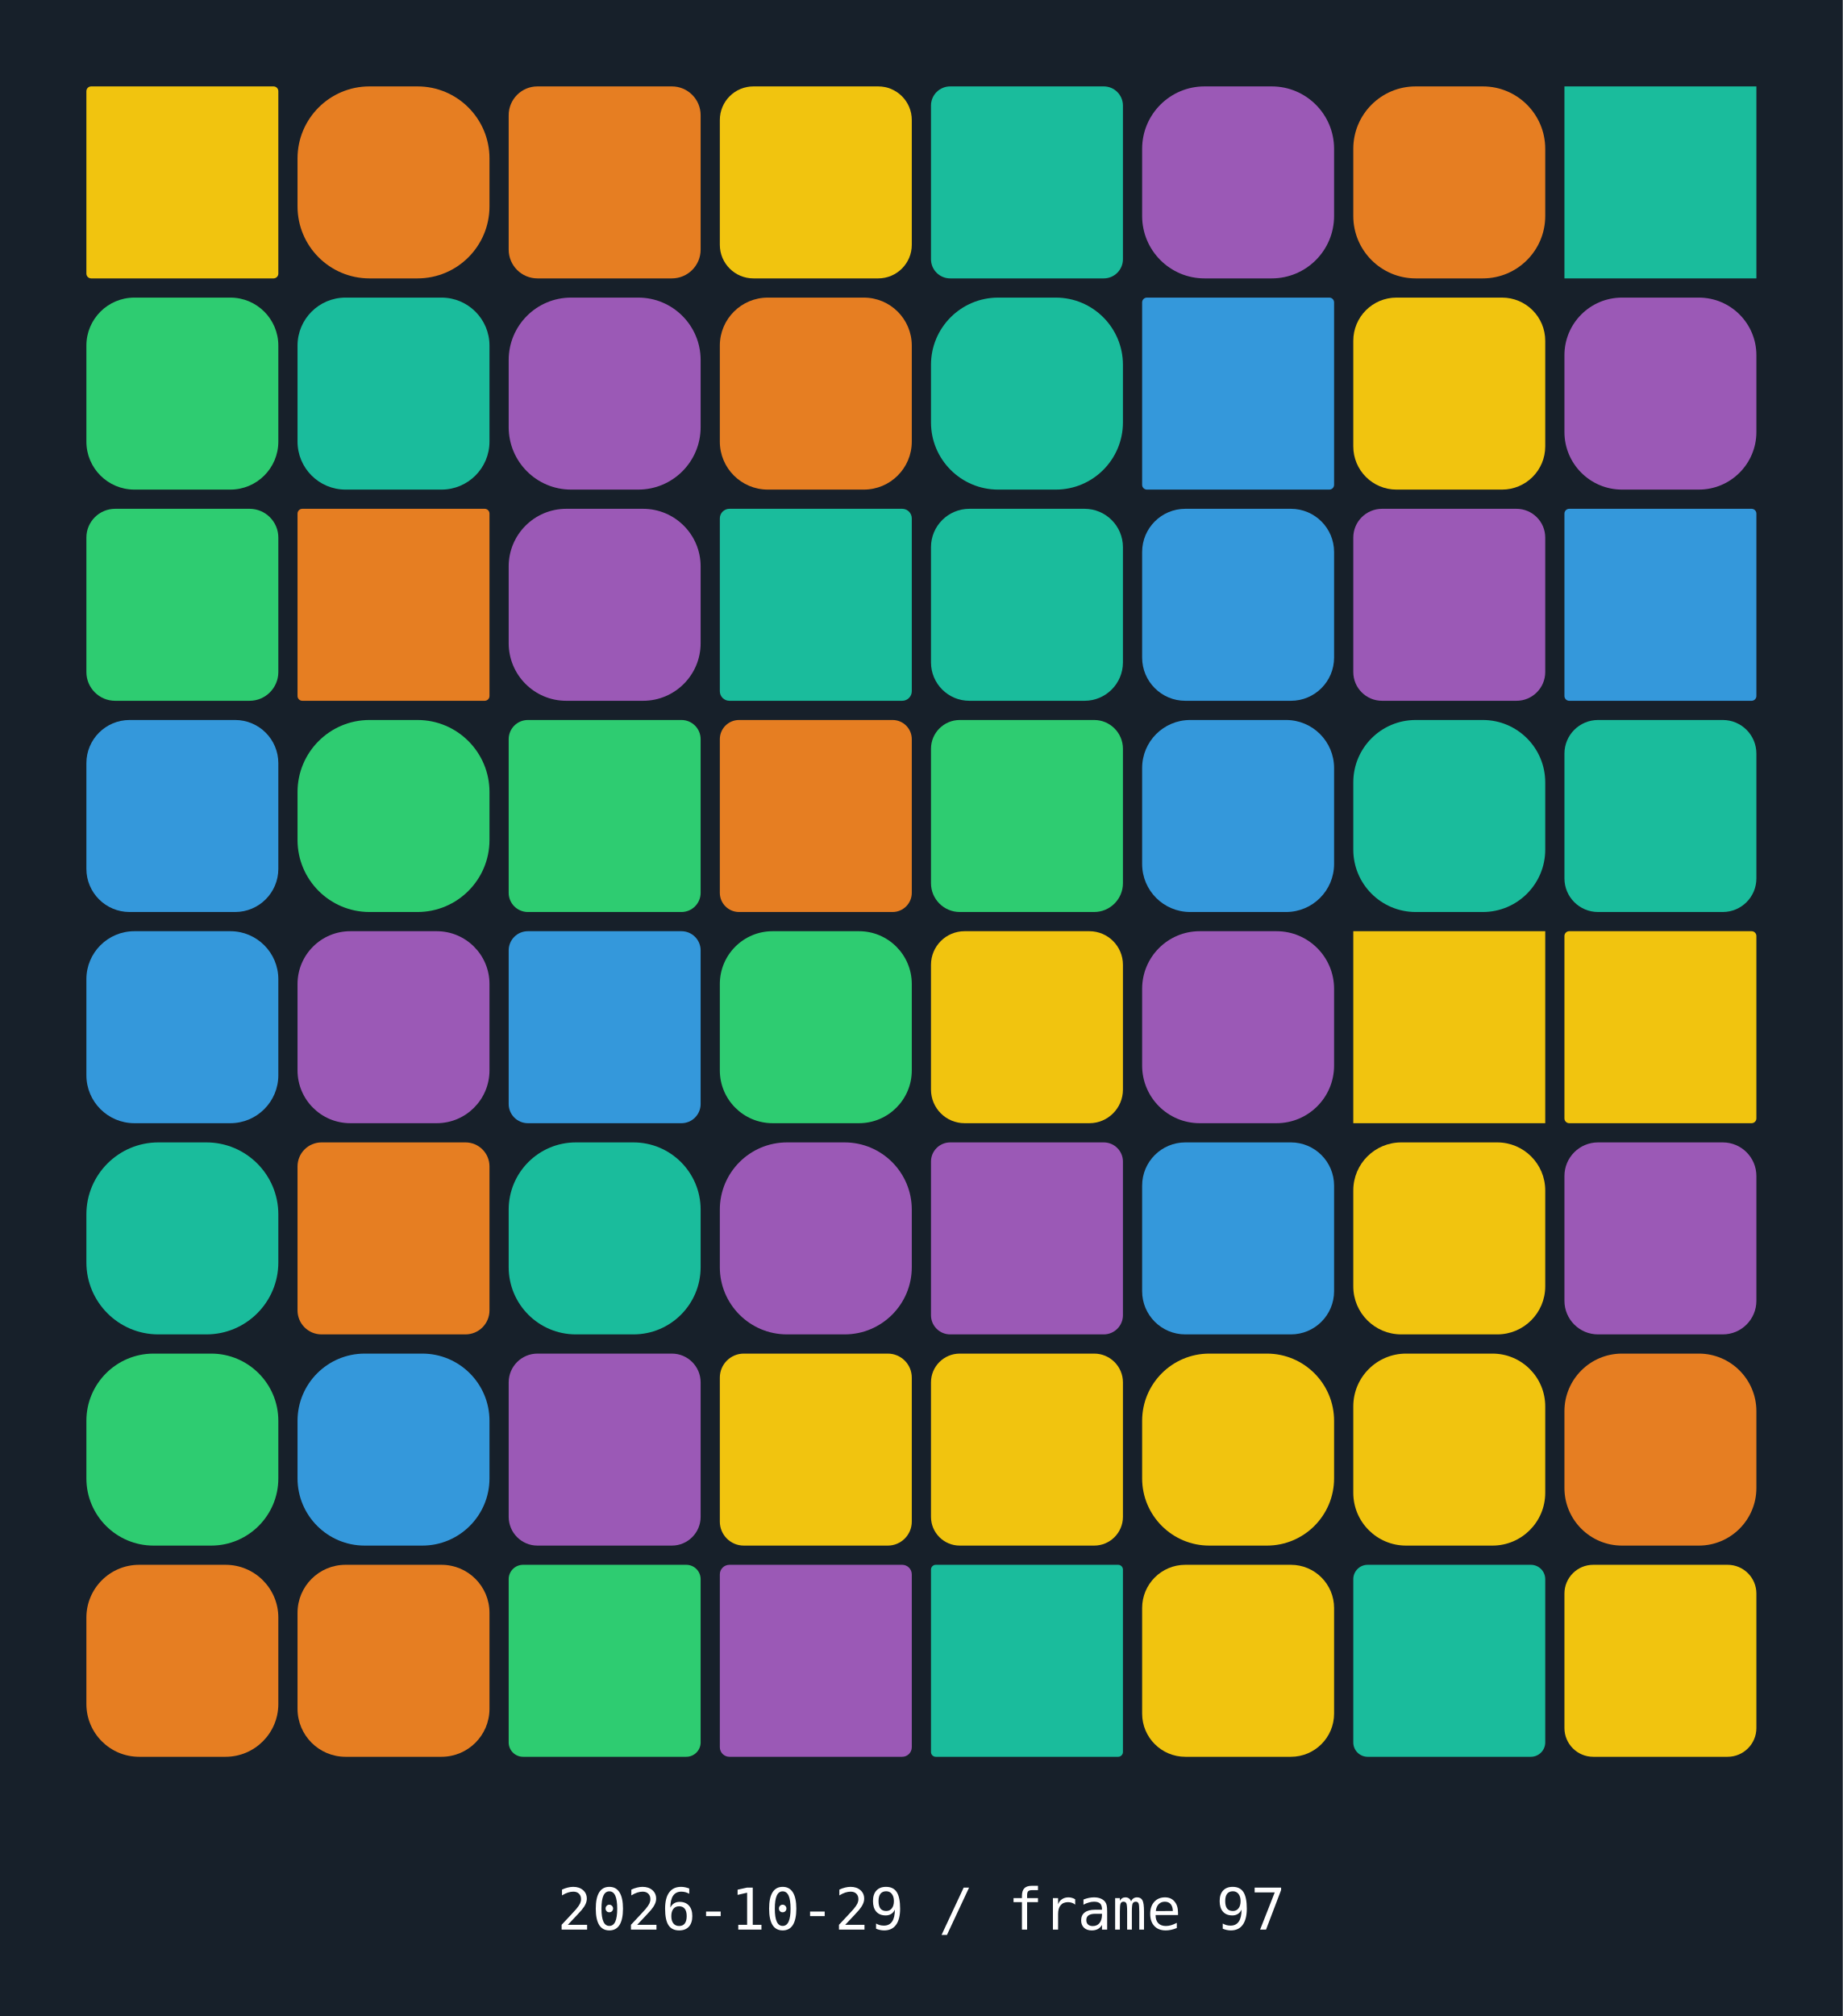
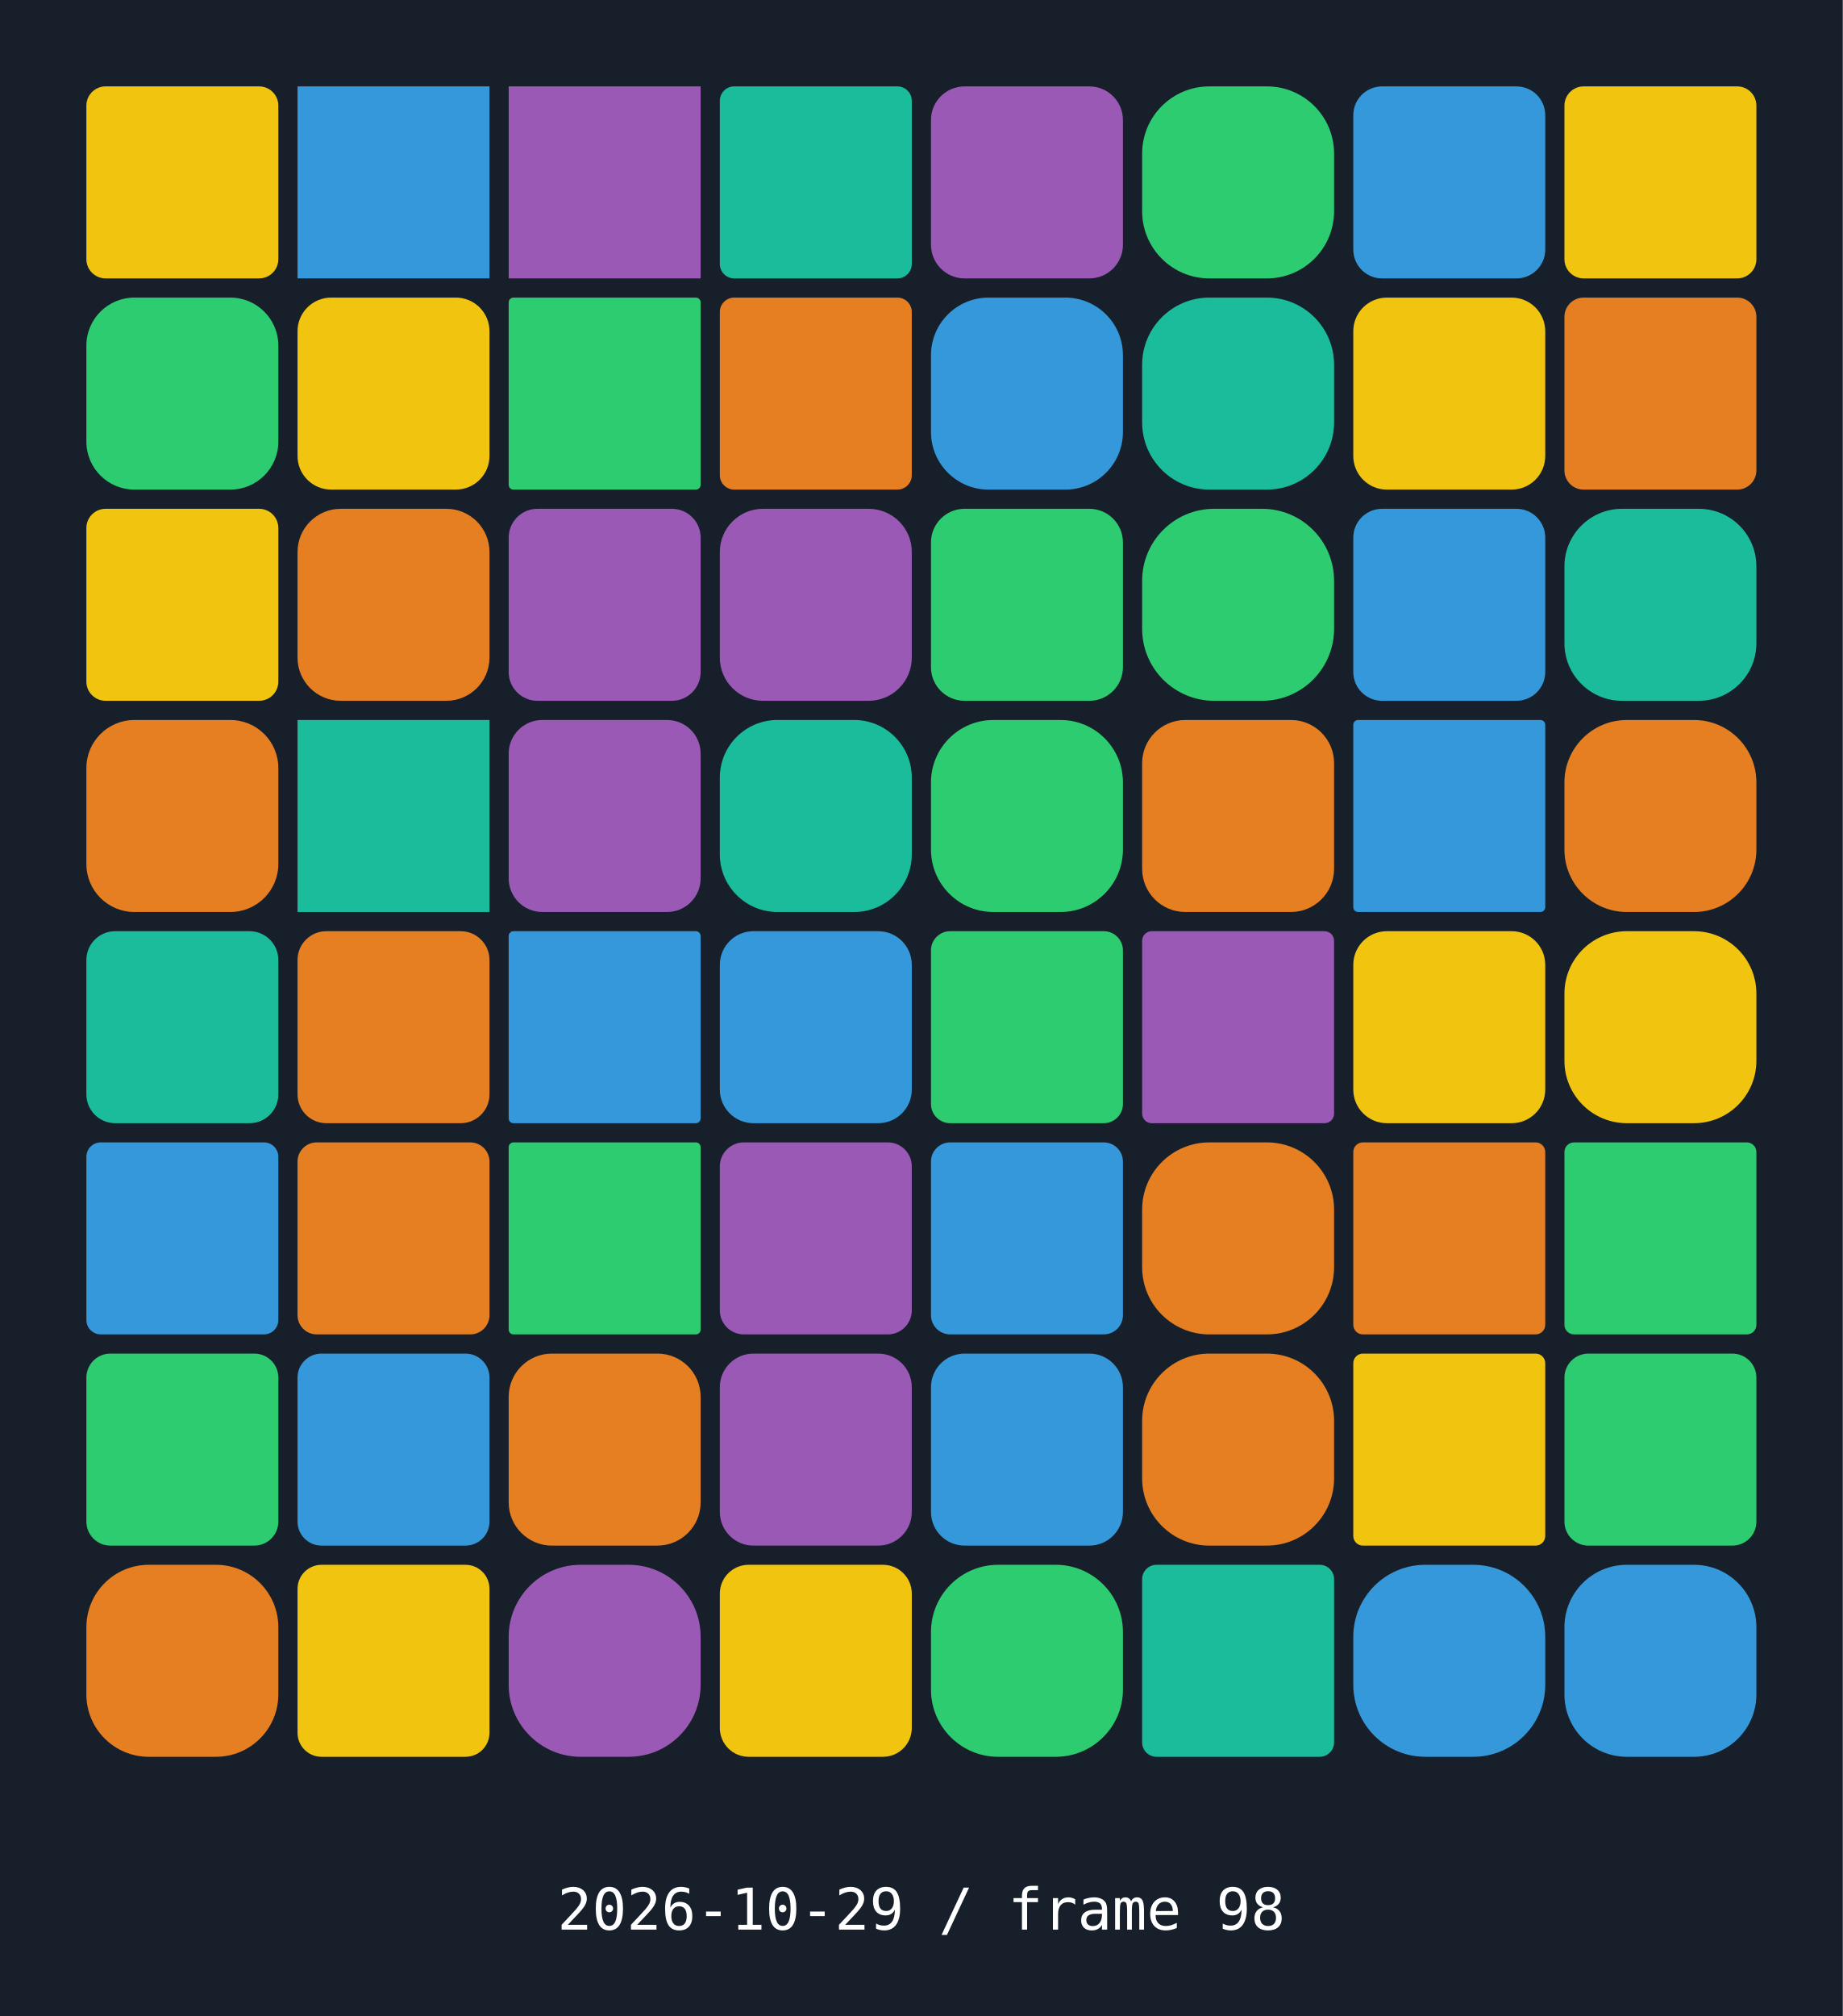
<svg xmlns="http://www.w3.org/2000/svg" width="384" height="420" viewBox="0 0 384 420">
  <rect width="384" height="420" fill="#17202a" />
-   <rect x="18" y="18" width="40" height="40" rx="1" fill="#f1c40f" />
-   <rect x="62" y="18" width="40" height="40" rx="15" fill="#e67e22" />
-   <rect x="106" y="18" width="40" height="40" rx="6" fill="#e67e22" />
-   <rect x="150" y="18" width="40" height="40" rx="7" fill="#f1c40f" />
-   <rect x="194" y="18" width="40" height="40" rx="4" fill="#1abc9c" />
-   <rect x="238" y="18" width="40" height="40" rx="13" fill="#9b59b6" />
-   <rect x="282" y="18" width="40" height="40" rx="13" fill="#e67e22" />
-   <rect x="326" y="18" width="40" height="40" rx="0" fill="#1abc9c" />
+   <rect x="18" y="18" width="40" height="40" rx="4" fill="#f1c40f" />
+   <rect x="62" y="18" width="40" height="40" rx="0" fill="#3498db" />
+   <rect x="106" y="18" width="40" height="40" rx="0" fill="#9b59b6" />
+   <rect x="150" y="18" width="40" height="40" rx="3" fill="#1abc9c" />
+   <rect x="194" y="18" width="40" height="40" rx="7" fill="#9b59b6" />
+   <rect x="238" y="18" width="40" height="40" rx="14" fill="#2ecc71" />
+   <rect x="282" y="18" width="40" height="40" rx="6" fill="#3498db" />
+   <rect x="326" y="18" width="40" height="40" rx="4" fill="#f1c40f" />
  <rect x="18" y="62" width="40" height="40" rx="10" fill="#2ecc71" />
-   <rect x="62" y="62" width="40" height="40" rx="10" fill="#1abc9c" />
-   <rect x="106" y="62" width="40" height="40" rx="13" fill="#9b59b6" />
-   <rect x="150" y="62" width="40" height="40" rx="10" fill="#e67e22" />
-   <rect x="194" y="62" width="40" height="40" rx="14" fill="#1abc9c" />
-   <rect x="238" y="62" width="40" height="40" rx="1" fill="#3498db" />
-   <rect x="282" y="62" width="40" height="40" rx="9" fill="#f1c40f" />
-   <rect x="326" y="62" width="40" height="40" rx="12" fill="#9b59b6" />
-   <rect x="18" y="106" width="40" height="40" rx="6" fill="#2ecc71" />
-   <rect x="62" y="106" width="40" height="40" rx="1" fill="#e67e22" />
-   <rect x="106" y="106" width="40" height="40" rx="12" fill="#9b59b6" />
-   <rect x="150" y="106" width="40" height="40" rx="2" fill="#1abc9c" />
-   <rect x="194" y="106" width="40" height="40" rx="8" fill="#1abc9c" />
-   <rect x="238" y="106" width="40" height="40" rx="9" fill="#3498db" />
-   <rect x="282" y="106" width="40" height="40" rx="6" fill="#9b59b6" />
-   <rect x="326" y="106" width="40" height="40" rx="1" fill="#3498db" />
-   <rect x="18" y="150" width="40" height="40" rx="9" fill="#3498db" />
-   <rect x="62" y="150" width="40" height="40" rx="15" fill="#2ecc71" />
-   <rect x="106" y="150" width="40" height="40" rx="4" fill="#2ecc71" />
-   <rect x="150" y="150" width="40" height="40" rx="4" fill="#e67e22" />
-   <rect x="194" y="150" width="40" height="40" rx="6" fill="#2ecc71" />
-   <rect x="238" y="150" width="40" height="40" rx="10" fill="#3498db" />
-   <rect x="282" y="150" width="40" height="40" rx="13" fill="#1abc9c" />
-   <rect x="326" y="150" width="40" height="40" rx="7" fill="#1abc9c" />
-   <rect x="18" y="194" width="40" height="40" rx="10" fill="#3498db" />
-   <rect x="62" y="194" width="40" height="40" rx="11" fill="#9b59b6" />
-   <rect x="106" y="194" width="40" height="40" rx="4" fill="#3498db" />
-   <rect x="150" y="194" width="40" height="40" rx="11" fill="#2ecc71" />
-   <rect x="194" y="194" width="40" height="40" rx="7" fill="#f1c40f" />
-   <rect x="238" y="194" width="40" height="40" rx="12" fill="#9b59b6" />
-   <rect x="282" y="194" width="40" height="40" rx="0" fill="#f1c40f" />
-   <rect x="326" y="194" width="40" height="40" rx="1" fill="#f1c40f" />
-   <rect x="18" y="238" width="40" height="40" rx="15" fill="#1abc9c" />
-   <rect x="62" y="238" width="40" height="40" rx="5" fill="#e67e22" />
-   <rect x="106" y="238" width="40" height="40" rx="14" fill="#1abc9c" />
-   <rect x="150" y="238" width="40" height="40" rx="14" fill="#9b59b6" />
-   <rect x="194" y="238" width="40" height="40" rx="4" fill="#9b59b6" />
-   <rect x="238" y="238" width="40" height="40" rx="9" fill="#3498db" />
-   <rect x="282" y="238" width="40" height="40" rx="10" fill="#f1c40f" />
-   <rect x="326" y="238" width="40" height="40" rx="7" fill="#9b59b6" />
-   <rect x="18" y="282" width="40" height="40" rx="14" fill="#2ecc71" />
-   <rect x="62" y="282" width="40" height="40" rx="14" fill="#3498db" />
-   <rect x="106" y="282" width="40" height="40" rx="6" fill="#9b59b6" />
-   <rect x="150" y="282" width="40" height="40" rx="5" fill="#f1c40f" />
-   <rect x="194" y="282" width="40" height="40" rx="6" fill="#f1c40f" />
-   <rect x="238" y="282" width="40" height="40" rx="14" fill="#f1c40f" />
-   <rect x="282" y="282" width="40" height="40" rx="11" fill="#f1c40f" />
-   <rect x="326" y="282" width="40" height="40" rx="12" fill="#e67e22" />
-   <rect x="18" y="326" width="40" height="40" rx="11" fill="#e67e22" />
-   <rect x="62" y="326" width="40" height="40" rx="10" fill="#e67e22" />
-   <rect x="106" y="326" width="40" height="40" rx="3" fill="#2ecc71" />
-   <rect x="150" y="326" width="40" height="40" rx="2" fill="#9b59b6" />
-   <rect x="194" y="326" width="40" height="40" rx="1" fill="#1abc9c" />
-   <rect x="238" y="326" width="40" height="40" rx="9" fill="#f1c40f" />
-   <rect x="282" y="326" width="40" height="40" rx="3" fill="#1abc9c" />
-   <rect x="326" y="326" width="40" height="40" rx="6" fill="#f1c40f" />
-   <text x="192" y="402" text-anchor="middle" fill="#ffffff" font-family="monospace">2026-10-29 / frame 97</text>
+   <rect x="62" y="62" width="40" height="40" rx="7" fill="#f1c40f" />
+   <rect x="106" y="62" width="40" height="40" rx="1" fill="#2ecc71" />
+   <rect x="150" y="62" width="40" height="40" rx="3" fill="#e67e22" />
+   <rect x="194" y="62" width="40" height="40" rx="12" fill="#3498db" />
+   <rect x="238" y="62" width="40" height="40" rx="14" fill="#1abc9c" />
+   <rect x="282" y="62" width="40" height="40" rx="7" fill="#f1c40f" />
+   <rect x="326" y="62" width="40" height="40" rx="4" fill="#e67e22" />
+   <rect x="18" y="106" width="40" height="40" rx="4" fill="#f1c40f" />
+   <rect x="62" y="106" width="40" height="40" rx="9" fill="#e67e22" />
+   <rect x="106" y="106" width="40" height="40" rx="6" fill="#9b59b6" />
+   <rect x="150" y="106" width="40" height="40" rx="9" fill="#9b59b6" />
+   <rect x="194" y="106" width="40" height="40" rx="7" fill="#2ecc71" />
+   <rect x="238" y="106" width="40" height="40" rx="15" fill="#2ecc71" />
+   <rect x="282" y="106" width="40" height="40" rx="6" fill="#3498db" />
+   <rect x="326" y="106" width="40" height="40" rx="12" fill="#1abc9c" />
+   <rect x="18" y="150" width="40" height="40" rx="10" fill="#e67e22" />
+   <rect x="62" y="150" width="40" height="40" rx="0" fill="#1abc9c" />
+   <rect x="106" y="150" width="40" height="40" rx="7" fill="#9b59b6" />
+   <rect x="150" y="150" width="40" height="40" rx="12" fill="#1abc9c" />
+   <rect x="194" y="150" width="40" height="40" rx="13" fill="#2ecc71" />
+   <rect x="238" y="150" width="40" height="40" rx="9" fill="#e67e22" />
+   <rect x="282" y="150" width="40" height="40" rx="1" fill="#3498db" />
+   <rect x="326" y="150" width="40" height="40" rx="13" fill="#e67e22" />
+   <rect x="18" y="194" width="40" height="40" rx="6" fill="#1abc9c" />
+   <rect x="62" y="194" width="40" height="40" rx="6" fill="#e67e22" />
+   <rect x="106" y="194" width="40" height="40" rx="1" fill="#3498db" />
+   <rect x="150" y="194" width="40" height="40" rx="7" fill="#3498db" />
+   <rect x="194" y="194" width="40" height="40" rx="4" fill="#2ecc71" />
+   <rect x="238" y="194" width="40" height="40" rx="2" fill="#9b59b6" />
+   <rect x="282" y="194" width="40" height="40" rx="7" fill="#f1c40f" />
+   <rect x="326" y="194" width="40" height="40" rx="13" fill="#f1c40f" />
+   <rect x="18" y="238" width="40" height="40" rx="3" fill="#3498db" />
+   <rect x="62" y="238" width="40" height="40" rx="4" fill="#e67e22" />
+   <rect x="106" y="238" width="40" height="40" rx="1" fill="#2ecc71" />
+   <rect x="150" y="238" width="40" height="40" rx="5" fill="#9b59b6" />
+   <rect x="194" y="238" width="40" height="40" rx="4" fill="#3498db" />
+   <rect x="238" y="238" width="40" height="40" rx="14" fill="#e67e22" />
+   <rect x="282" y="238" width="40" height="40" rx="2" fill="#e67e22" />
+   <rect x="326" y="238" width="40" height="40" rx="2" fill="#2ecc71" />
+   <rect x="18" y="282" width="40" height="40" rx="5" fill="#2ecc71" />
+   <rect x="62" y="282" width="40" height="40" rx="5" fill="#3498db" />
+   <rect x="106" y="282" width="40" height="40" rx="9" fill="#e67e22" />
+   <rect x="150" y="282" width="40" height="40" rx="7" fill="#9b59b6" />
+   <rect x="194" y="282" width="40" height="40" rx="7" fill="#3498db" />
+   <rect x="238" y="282" width="40" height="40" rx="14" fill="#e67e22" />
+   <rect x="282" y="282" width="40" height="40" rx="2" fill="#f1c40f" />
+   <rect x="326" y="282" width="40" height="40" rx="5" fill="#2ecc71" />
+   <rect x="18" y="326" width="40" height="40" rx="13" fill="#e67e22" />
+   <rect x="62" y="326" width="40" height="40" rx="5" fill="#f1c40f" />
+   <rect x="106" y="326" width="40" height="40" rx="15" fill="#9b59b6" />
+   <rect x="150" y="326" width="40" height="40" rx="6" fill="#f1c40f" />
+   <rect x="194" y="326" width="40" height="40" rx="14" fill="#2ecc71" />
+   <rect x="238" y="326" width="40" height="40" rx="3" fill="#1abc9c" />
+   <rect x="282" y="326" width="40" height="40" rx="15" fill="#3498db" />
+   <rect x="326" y="326" width="40" height="40" rx="13" fill="#3498db" />
+   <text x="192" y="402" text-anchor="middle" fill="#ffffff" font-family="monospace">2026-10-29 / frame 98</text>
</svg>
